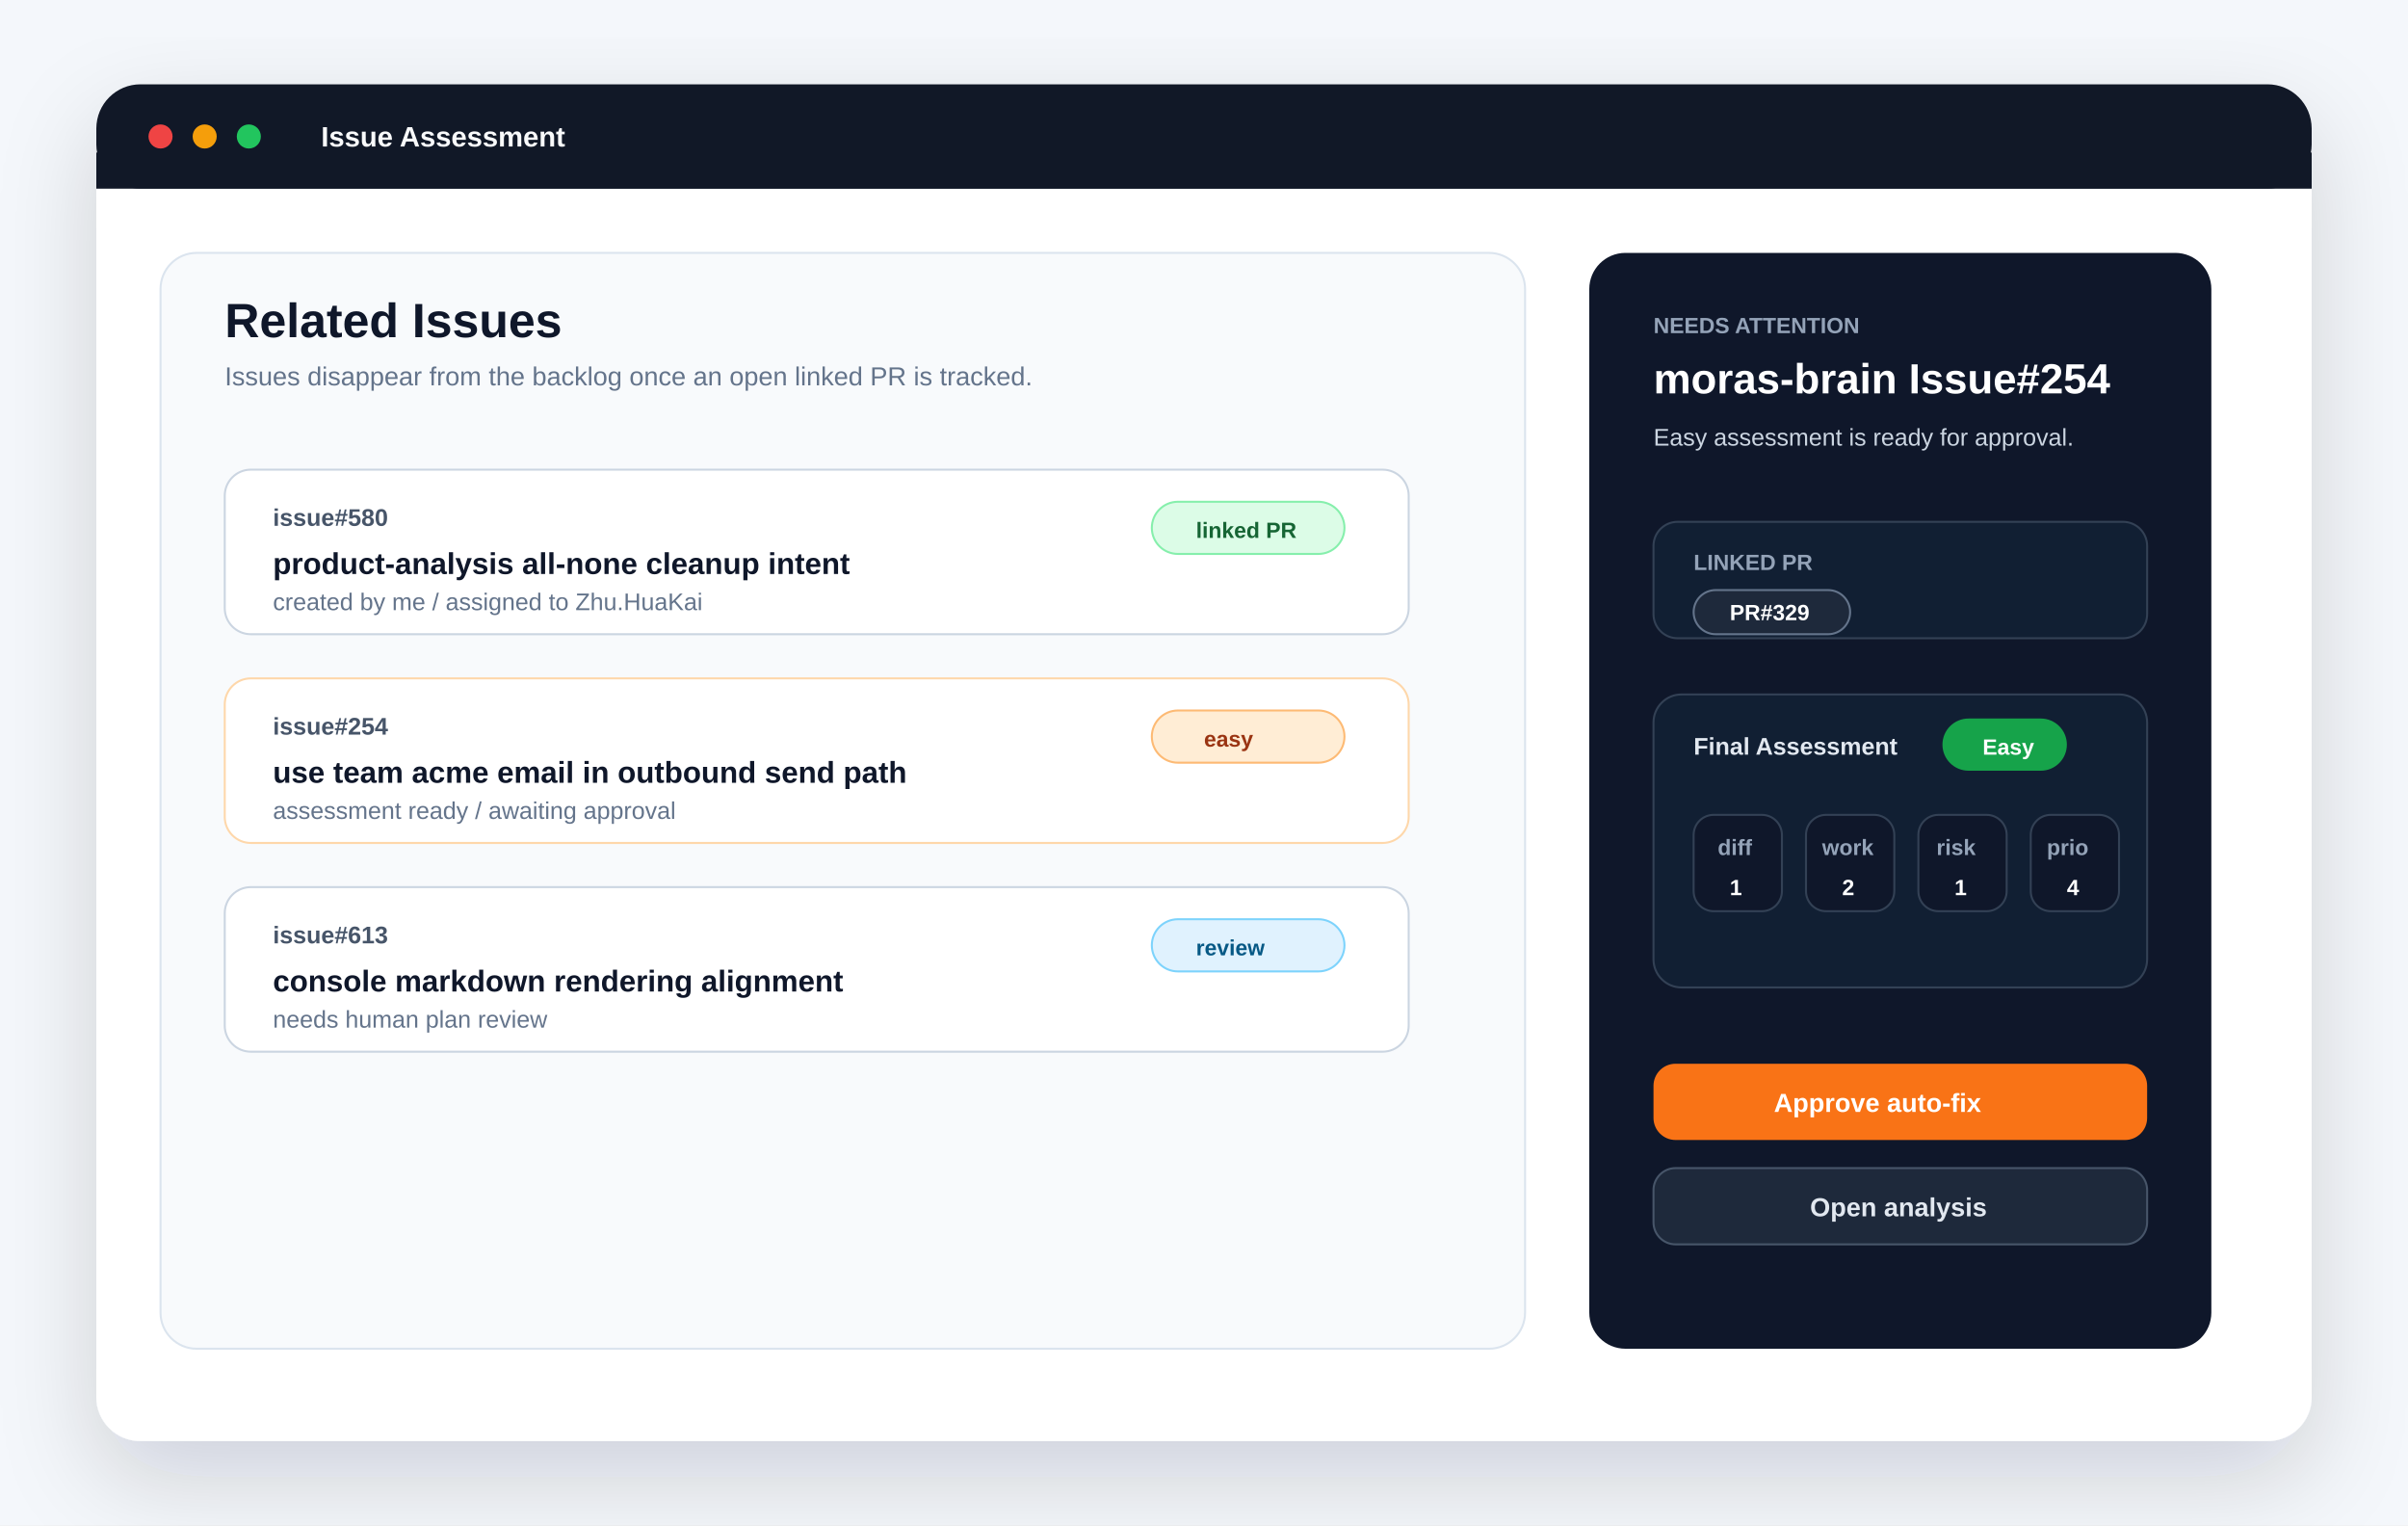
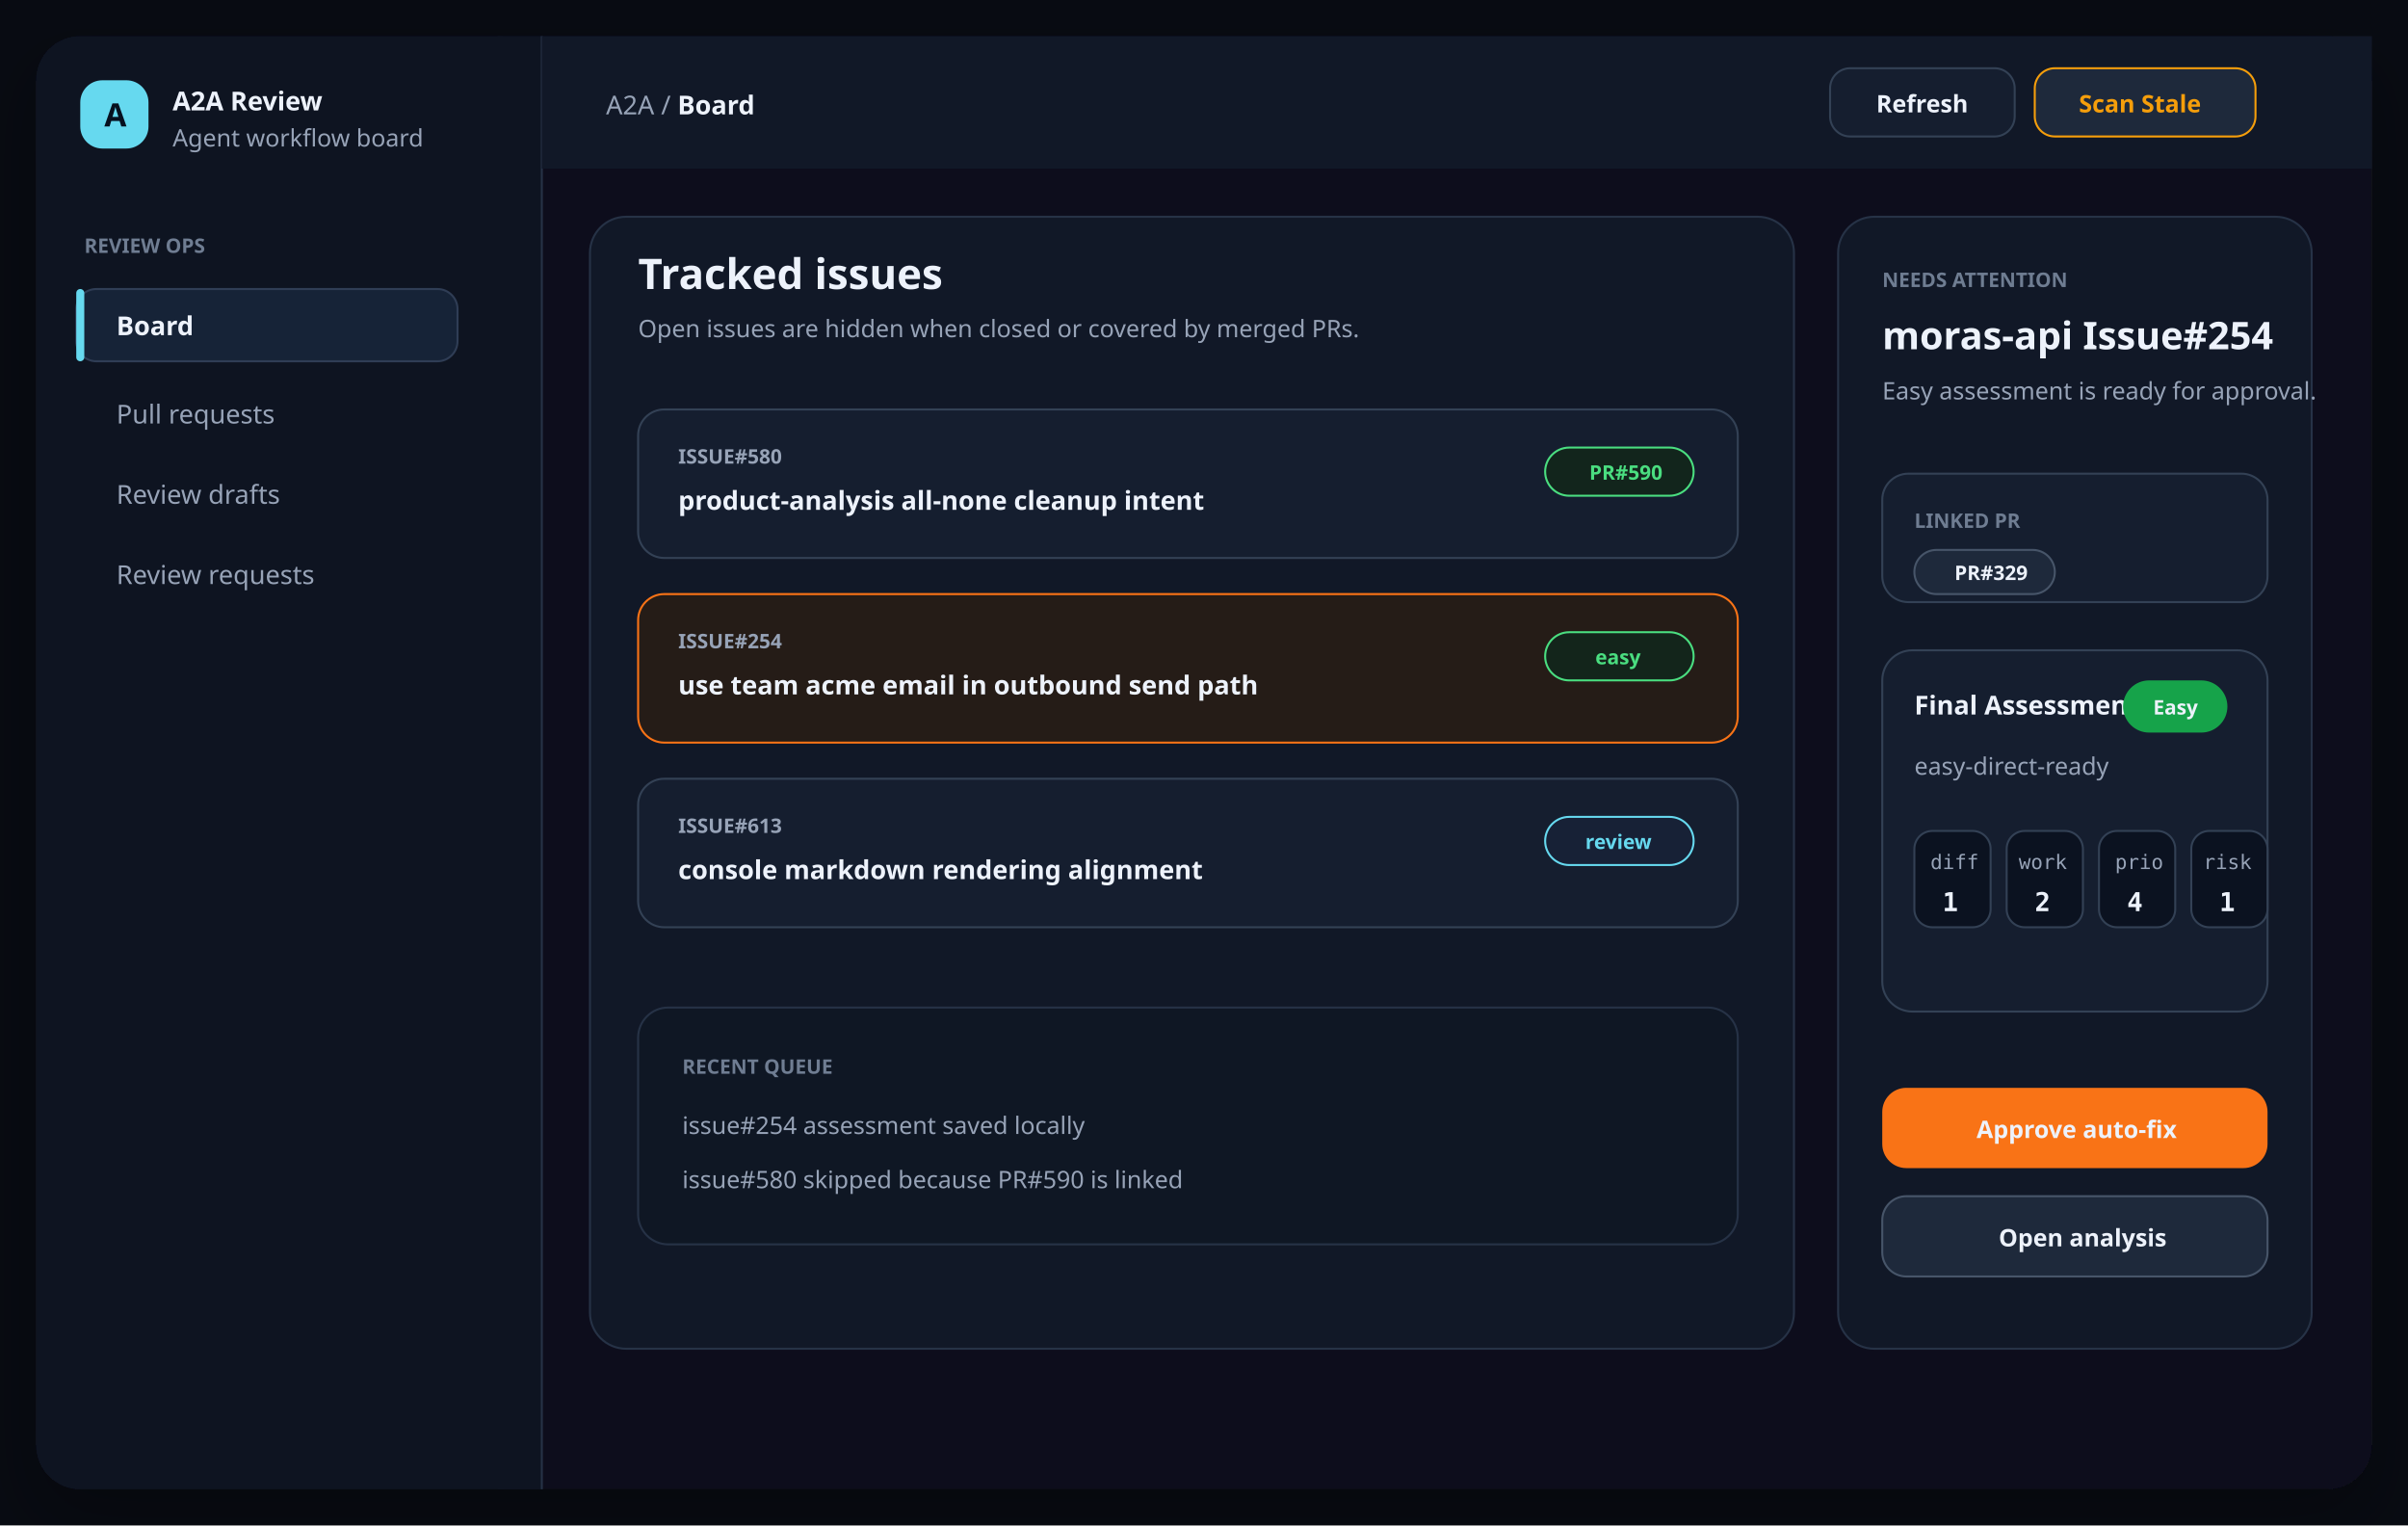
<svg xmlns="http://www.w3.org/2000/svg" width="1200" height="760" viewBox="0 0 1200 760" role="img" aria-labelledby="title desc">
  <defs>
-     <filter id="shadow" x="-10%" y="-10%" width="120%" height="130%">
-       <feDropShadow dx="0" dy="18" stdDeviation="24" flood-color="#0f172a" flood-opacity="0.16" />
+     <filter id="shadow" x="-20%" y="-20%" width="140%" height="150%">
+       <feDropShadow dx="0" dy="14" stdDeviation="18" flood-color="#000000" flood-opacity="0.28" />
    </filter>
+     <style>
+       .bg{fill:#080b12}.app{fill:#0b101a}.rail{fill:#0e1421}.top{fill:#111827}.panel{fill:#111827;stroke:#263246}.panel2{fill:#151e2f;stroke:#334155}.lane{fill:#0f1724;stroke:#263246}.card{fill:#151e2f;stroke:#334155}.ink{fill:#edf2fb}.muted{fill:#97a3b7}.subtle{fill:#6f7d92}.cyan{fill:#66d9ef}.ok{fill:#4ade80}.warn{fill:#f59e0b}.orange{fill:#f97316}.txt{font-family:"Avenir Next","Aptos",system-ui,sans-serif}.mono{font-family:"JetBrains Mono","SFMono-Regular",Menlo,monospace}.heavy{font-weight:800}.bold{font-weight:650}.tiny{font-size:10px}.small{font-size:12px}.body{font-size:13px}.line{stroke:#263246;stroke-width:1}.pill{fill:#1e293b;stroke:#475569}
+     </style>
  </defs>
-   <rect width="1200" height="760" fill="#f4f7fb" />
-   <rect x="48" y="42" width="1104" height="676" rx="22" fill="#ffffff" filter="url(#shadow)" />
-   <rect x="48" y="42" width="1104" height="52" rx="22" fill="#111827" />
-   <rect x="48" y="76" width="1104" height="18" fill="#111827" />
-   <circle cx="80" cy="68" r="6" fill="#ef4444" />
-   <circle cx="102" cy="68" r="6" fill="#f59e0b" />
-   <circle cx="124" cy="68" r="6" fill="#22c55e" />
-   <text x="160" y="73" font-family="Arial, sans-serif" font-size="14" font-weight="700" fill="#f9fafb">Issue Assessment</text>
-   <rect x="80" y="126" width="680" height="546" rx="18" fill="#f8fafc" stroke="#dbe4ee" />
-   <text x="112" y="168" font-family="Arial, sans-serif" font-size="24" font-weight="900" fill="#0f172a">Related Issues</text>
-   <text x="112" y="192" font-family="Arial, sans-serif" font-size="13" fill="#64748b">Issues disappear from the backlog once an open linked PR is tracked.</text>
-   <rect x="112" y="234" width="590" height="82" rx="13" fill="#ffffff" stroke="#cbd5e1" />
-   <text x="136" y="262" font-family="Arial, sans-serif" font-size="12" font-weight="900" fill="#475569">issue#580</text>
-   <text x="136" y="286" font-family="Arial, sans-serif" font-size="15" font-weight="800" fill="#0f172a">product-analysis all-none cleanup intent</text>
-   <rect x="574" y="250" width="96" height="26" rx="13" fill="#dcfce7" stroke="#86efac" />
-   <text x="596" y="268" font-family="Arial, sans-serif" font-size="11" font-weight="900" fill="#166534">linked PR</text>
-   <text x="136" y="304" font-family="Arial, sans-serif" font-size="12" fill="#64748b">created by me / assigned to Zhu.HuaKai</text>
-   <rect x="112" y="338" width="590" height="82" rx="13" fill="#ffffff" stroke="#fed7aa" />
-   <text x="136" y="366" font-family="Arial, sans-serif" font-size="12" font-weight="900" fill="#475569">issue#254</text>
-   <text x="136" y="390" font-family="Arial, sans-serif" font-size="15" font-weight="800" fill="#0f172a">use team acme email in outbound send path</text>
-   <rect x="574" y="354" width="96" height="26" rx="13" fill="#ffedd5" stroke="#fdba74" />
-   <text x="600" y="372" font-family="Arial, sans-serif" font-size="11" font-weight="900" fill="#9a3412">easy</text>
-   <text x="136" y="408" font-family="Arial, sans-serif" font-size="12" fill="#64748b">assessment ready / awaiting approval</text>
-   <rect x="112" y="442" width="590" height="82" rx="13" fill="#ffffff" stroke="#cbd5e1" />
-   <text x="136" y="470" font-family="Arial, sans-serif" font-size="12" font-weight="900" fill="#475569">issue#613</text>
-   <text x="136" y="494" font-family="Arial, sans-serif" font-size="15" font-weight="800" fill="#0f172a">console markdown rendering alignment</text>
-   <rect x="574" y="458" width="96" height="26" rx="13" fill="#e0f2fe" stroke="#7dd3fc" />
-   <text x="596" y="476" font-family="Arial, sans-serif" font-size="11" font-weight="900" fill="#075985">review</text>
-   <text x="136" y="512" font-family="Arial, sans-serif" font-size="12" fill="#64748b">needs human plan review</text>
-   <rect x="792" y="126" width="310" height="546" rx="18" fill="#0f172a" />
-   <text x="824" y="166" font-family="Arial, sans-serif" font-size="11" font-weight="900" fill="#94a3b8">NEEDS ATTENTION</text>
-   <text x="824" y="196" font-family="Arial, sans-serif" font-size="21" font-weight="900" fill="#ffffff">moras-brain Issue#254</text>
-   <text x="824" y="222" font-family="Arial, sans-serif" font-size="12" fill="#cbd5e1">Easy assessment is ready for approval.</text>
-   <rect x="824" y="260" width="246" height="58" rx="12" fill="#111f33" stroke="#334155" />
-   <text x="844" y="284" font-family="Arial, sans-serif" font-size="11" font-weight="900" fill="#94a3b8">LINKED PR</text>
-   <rect x="844" y="294" width="78" height="22" rx="11" fill="#1e293b" stroke="#64748b" />
-   <text x="862" y="309" font-family="Arial, sans-serif" font-size="11" font-weight="900" fill="#ffffff">PR#329</text>
-   <rect x="824" y="346" width="246" height="146" rx="14" fill="#111f33" stroke="#334155" />
-   <text x="844" y="376" font-family="Arial, sans-serif" font-size="12" font-weight="900" fill="#e2e8f0">Final Assessment</text>
-   <rect x="968" y="358" width="62" height="26" rx="13" fill="#16a34a" />
-   <text x="988" y="376" font-family="Arial, sans-serif" font-size="11" font-weight="900" fill="#ffffff">Easy</text>
-   <g font-family="Arial, sans-serif" font-size="11" font-weight="900">
-     <rect x="844" y="406" width="44" height="48" rx="10" fill="#0f172a" stroke="#334155" />
-     <text x="856" y="426" fill="#94a3b8">diff</text>
-     <text x="862" y="446" fill="#ffffff">1</text>
-     <rect x="900" y="406" width="44" height="48" rx="10" fill="#0f172a" stroke="#334155" />
-     <text x="908" y="426" fill="#94a3b8">work</text>
-     <text x="918" y="446" fill="#ffffff">2</text>
-     <rect x="956" y="406" width="44" height="48" rx="10" fill="#0f172a" stroke="#334155" />
-     <text x="965" y="426" fill="#94a3b8">risk</text>
-     <text x="974" y="446" fill="#ffffff">1</text>
-     <rect x="1012" y="406" width="44" height="48" rx="10" fill="#0f172a" stroke="#334155" />
-     <text x="1020" y="426" fill="#94a3b8">prio</text>
-     <text x="1030" y="446" fill="#ffffff">4</text>
+   <rect width="1200" height="760" class="bg" />
+   <rect x="18" y="18" width="1164" height="724" rx="22" class="app" filter="url(#shadow)" />
+   <rect x="18" y="18" width="252" height="724" rx="22" class="rail" />
+   <rect x="248" y="18" width="22" height="724" class="rail" />
+   <line x1="270" y1="18" x2="270" y2="742" class="line" />
+   <rect x="270" y="18" width="912" height="66" class="top" />
+   <g class="txt">
+     <rect x="40" y="40" width="34" height="34" rx="11" fill="#66d9ef" />
+     <text x="52" y="63" font-size="16" font-weight="850" fill="#06111f">A</text>
+     <text x="86" y="55" class="ink body heavy">A2A Review</text>
+     <text x="86" y="73" class="muted small">Agent workflow board</text>
+     <text x="42" y="126" class="subtle tiny heavy">REVIEW OPS</text>
+     <rect x="38" y="144" width="190" height="36" rx="10" fill="#162337" stroke="#2f3d55" />
+     <rect x="38" y="144" width="4" height="36" rx="2" fill="#66d9ef" />
+     <text x="58" y="167" class="ink body bold">Board</text>
+     <text x="58" y="211" class="muted body">Pull requests</text>
+     <text x="58" y="251" class="muted body">Review drafts</text>
+     <text x="58" y="291" class="muted body">Review requests</text>
+     <text x="302" y="57" class="muted body">A2A / <tspan class="ink heavy">Board</tspan>
+     </text>
+     <rect x="912" y="34" width="92" height="34" rx="10" class="panel2" />
+     <text x="935" y="56" class="ink small bold">Refresh</text>
+     <rect x="1014" y="34" width="110" height="34" rx="10" fill="#1e293b" stroke="#f59e0b" />
+     <text x="1036" y="56" class="warn small bold">Scan Stale</text>
  </g>
-   <rect x="824" y="530" width="246" height="38" rx="11" fill="#f97316" />
-   <text x="884" y="554" font-family="Arial, sans-serif" font-size="13" font-weight="900" fill="#ffffff">Approve auto-fix</text>
-   <rect x="824" y="582" width="246" height="38" rx="11" fill="#1e293b" stroke="#475569" />
-   <text x="902" y="606" font-family="Arial, sans-serif" font-size="13" font-weight="800" fill="#e2e8f0">Open analysis</text>
+   <rect x="294" y="108" width="600" height="564" rx="18" class="panel" />
+   <g class="txt">
+     <text x="318" y="144" class="ink" font-size="21" font-weight="850">Tracked issues</text>
+     <text x="318" y="168" class="muted small">Open issues are hidden when closed or covered by merged PRs.</text>
+     <rect x="318" y="204" width="548" height="74" rx="13" class="card" />
+     <text x="338" y="231" class="muted tiny heavy">ISSUE#580</text>
+     <text x="338" y="254" class="ink body heavy">product-analysis all-none cleanup intent</text>
+     <rect x="770" y="223" width="74" height="24" rx="12" fill="#12251c" stroke="#4ade80" />
+     <text x="792" y="239" class="ok tiny heavy">PR#590</text>
+     <rect x="318" y="296" width="548" height="74" rx="13" fill="#251c17" stroke="#f97316" />
+     <text x="338" y="323" class="muted tiny heavy">ISSUE#254</text>
+     <text x="338" y="346" class="ink body heavy">use team acme email in outbound send path</text>
+     <rect x="770" y="315" width="74" height="24" rx="12" fill="#13251b" stroke="#4ade80" />
+     <text x="795" y="331" class="ok tiny heavy">easy</text>
+     <rect x="318" y="388" width="548" height="74" rx="13" class="card" />
+     <text x="338" y="415" class="muted tiny heavy">ISSUE#613</text>
+     <text x="338" y="438" class="ink body heavy">console markdown rendering alignment</text>
+     <rect x="770" y="407" width="74" height="24" rx="12" fill="#172136" stroke="#66d9ef" />
+     <text x="790" y="423" class="cyan tiny heavy">review</text>
+     <rect x="318" y="502" width="548" height="118" rx="15" class="lane" />
+     <text x="340" y="535" class="subtle tiny heavy">RECENT QUEUE</text>
+     <text x="340" y="565" class="muted small">issue#254 assessment saved locally</text>
+     <text x="340" y="592" class="muted small">issue#580 skipped because PR#590 is linked</text>
+   </g>
+   <rect x="916" y="108" width="236" height="564" rx="18" class="panel" />
+   <g class="txt">
+     <text x="938" y="143" class="subtle tiny heavy">NEEDS ATTENTION</text>
+     <text x="938" y="174" class="ink" font-size="19" font-weight="850">moras-api Issue#254</text>
+     <text x="938" y="199" class="muted small">Easy assessment is ready for approval.</text>
+     <rect x="938" y="236" width="192" height="64" rx="13" class="panel2" />
+     <text x="954" y="263" class="subtle tiny heavy">LINKED PR</text>
+     <rect x="954" y="274" width="70" height="22" rx="11" class="pill" />
+     <text x="974" y="289" class="ink tiny bold">PR#329</text>
+     <rect x="938" y="324" width="192" height="180" rx="15" class="panel2" />
+     <text x="954" y="356" class="ink body heavy">Final Assessment</text>
+     <rect x="1058" y="339" width="52" height="26" rx="13" fill="#16a34a" />
+     <text x="1073" y="356" class="ink tiny heavy">Easy</text>
+     <text x="954" y="386" class="muted small">easy-direct-ready</text>
+     <g class="mono">
+       <rect x="954" y="414" width="38" height="48" rx="9" fill="#0b1220" stroke="#334155" />
+       <text x="962" y="433" class="muted tiny">diff</text>
+       <text x="968" y="454" class="ink body heavy">1</text>
+       <rect x="1000" y="414" width="38" height="48" rx="9" fill="#0b1220" stroke="#334155" />
+       <text x="1006" y="433" class="muted tiny">work</text>
+       <text x="1014" y="454" class="ink body heavy">2</text>
+       <rect x="1046" y="414" width="38" height="48" rx="9" fill="#0b1220" stroke="#334155" />
+       <text x="1054" y="433" class="muted tiny">prio</text>
+       <text x="1060" y="454" class="ink body heavy">4</text>
+       <rect x="1092" y="414" width="38" height="48" rx="9" fill="#0b1220" stroke="#334155" />
+       <text x="1098" y="433" class="muted tiny">risk</text>
+       <text x="1106" y="454" class="ink body heavy">1</text>
+     </g>
+     <rect x="938" y="542" width="192" height="40" rx="12" fill="#f97316" />
+     <text x="985" y="567" class="ink small heavy">Approve auto-fix</text>
+     <rect x="938" y="596" width="192" height="40" rx="12" class="pill" />
+     <text x="996" y="621" class="ink small bold">Open analysis</text>
+   </g>
</svg>
